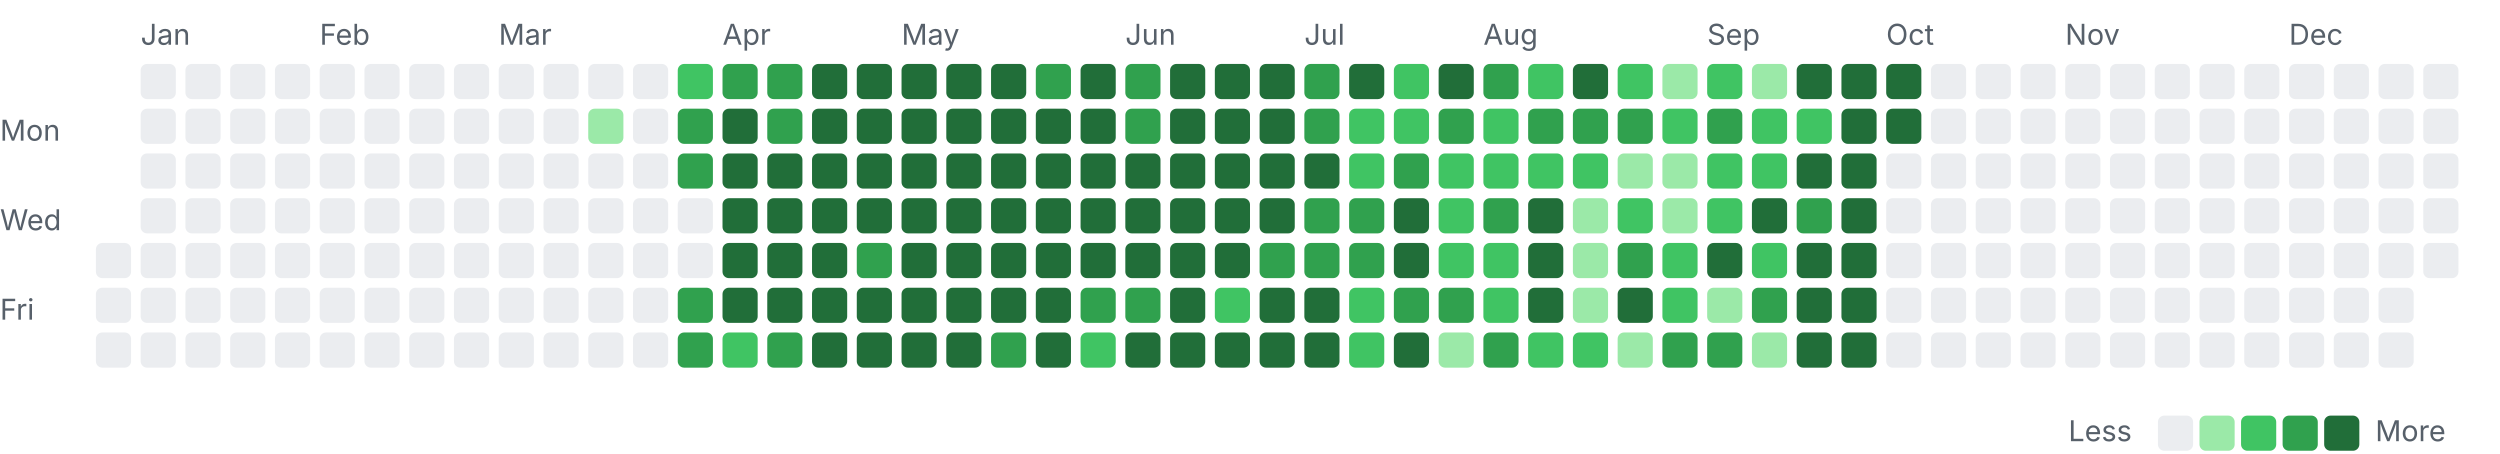
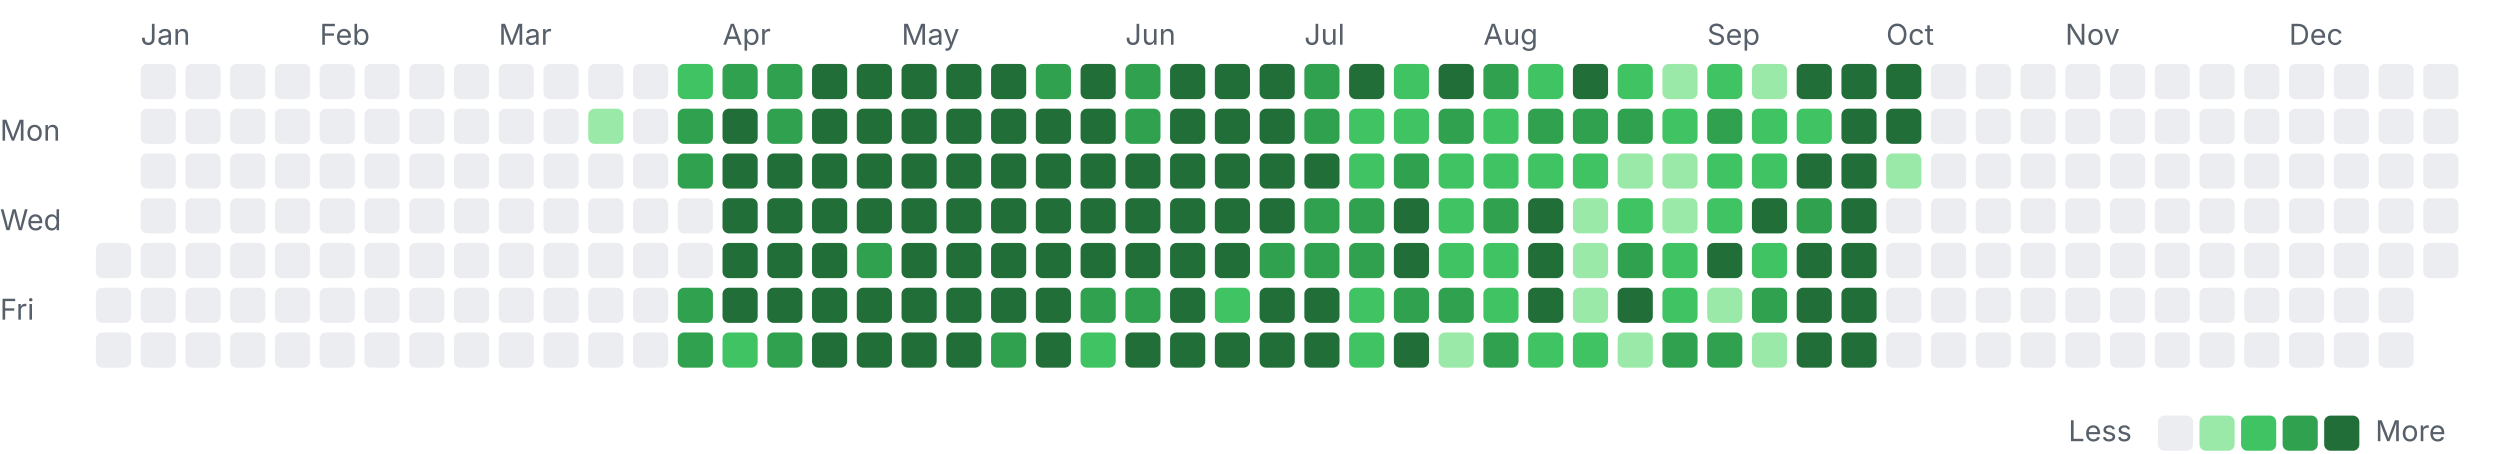
<svg xmlns="http://www.w3.org/2000/svg" width="782" height="142" viewBox="0 0 782 142">
  <style>.l0{fill:#ebedf0}.l1{fill:#9be9a8}.l2{fill:#40c463}.l3{fill:#30a14e}.l4{fill:#216e39} .lbl{fill:#57606a;font:9px -apple-system,Segoe UI,sans-serif}@media(prefers-color-scheme:dark){.l0{fill:#161b22}.l1{fill:#0e4429}.l2{fill:#006d32}.l3{fill:#26a641}.l4{fill:#39d353} .lbl{fill:#8b949e}}</style>
  <text class="lbl" x="44" y="14">Jan</text>
  <text class="lbl" x="100" y="14">Feb</text>
  <text class="lbl" x="156" y="14">Mar</text>
  <text class="lbl" x="226" y="14">Apr</text>
  <text class="lbl" x="282" y="14">May</text>
  <text class="lbl" x="352" y="14">Jun</text>
  <text class="lbl" x="408" y="14">Jul</text>
  <text class="lbl" x="464" y="14">Aug</text>
  <text class="lbl" x="534" y="14">Sep</text>
  <text class="lbl" x="590" y="14">Oct</text>
  <text class="lbl" x="646" y="14">Nov</text>
  <text class="lbl" x="716" y="14">Dec</text>
  <text class="lbl" x="0" y="44">Mon</text>
  <text class="lbl" x="0" y="72">Wed</text>
  <text class="lbl" x="0" y="100">Fri</text>
  <rect class="l0" x="30" y="76" width="11" height="11" rx="2" />
  <rect class="l0" x="30" y="90" width="11" height="11" rx="2" />
  <rect class="l0" x="30" y="104" width="11" height="11" rx="2" />
  <rect class="l0" x="44" y="20" width="11" height="11" rx="2" />
  <rect class="l0" x="44" y="34" width="11" height="11" rx="2" />
  <rect class="l0" x="44" y="48" width="11" height="11" rx="2" />
  <rect class="l0" x="44" y="62" width="11" height="11" rx="2" />
  <rect class="l0" x="44" y="76" width="11" height="11" rx="2" />
  <rect class="l0" x="44" y="90" width="11" height="11" rx="2" />
  <rect class="l0" x="44" y="104" width="11" height="11" rx="2" />
  <rect class="l0" x="58" y="20" width="11" height="11" rx="2" />
  <rect class="l0" x="58" y="34" width="11" height="11" rx="2" />
  <rect class="l0" x="58" y="48" width="11" height="11" rx="2" />
  <rect class="l0" x="58" y="62" width="11" height="11" rx="2" />
  <rect class="l0" x="58" y="76" width="11" height="11" rx="2" />
  <rect class="l0" x="58" y="90" width="11" height="11" rx="2" />
  <rect class="l0" x="58" y="104" width="11" height="11" rx="2" />
  <rect class="l0" x="72" y="20" width="11" height="11" rx="2" />
  <rect class="l0" x="72" y="34" width="11" height="11" rx="2" />
  <rect class="l0" x="72" y="48" width="11" height="11" rx="2" />
  <rect class="l0" x="72" y="62" width="11" height="11" rx="2" />
  <rect class="l0" x="72" y="76" width="11" height="11" rx="2" />
  <rect class="l0" x="72" y="90" width="11" height="11" rx="2" />
  <rect class="l0" x="72" y="104" width="11" height="11" rx="2" />
  <rect class="l0" x="86" y="20" width="11" height="11" rx="2" />
  <rect class="l0" x="86" y="34" width="11" height="11" rx="2" />
  <rect class="l0" x="86" y="48" width="11" height="11" rx="2" />
  <rect class="l0" x="86" y="62" width="11" height="11" rx="2" />
  <rect class="l0" x="86" y="76" width="11" height="11" rx="2" />
  <rect class="l0" x="86" y="90" width="11" height="11" rx="2" />
  <rect class="l0" x="86" y="104" width="11" height="11" rx="2" />
  <rect class="l0" x="100" y="20" width="11" height="11" rx="2" />
  <rect class="l0" x="100" y="34" width="11" height="11" rx="2" />
  <rect class="l0" x="100" y="48" width="11" height="11" rx="2" />
  <rect class="l0" x="100" y="62" width="11" height="11" rx="2" />
  <rect class="l0" x="100" y="76" width="11" height="11" rx="2" />
  <rect class="l0" x="100" y="90" width="11" height="11" rx="2" />
  <rect class="l0" x="100" y="104" width="11" height="11" rx="2" />
  <rect class="l0" x="114" y="20" width="11" height="11" rx="2" />
  <rect class="l0" x="114" y="34" width="11" height="11" rx="2" />
  <rect class="l0" x="114" y="48" width="11" height="11" rx="2" />
  <rect class="l0" x="114" y="62" width="11" height="11" rx="2" />
  <rect class="l0" x="114" y="76" width="11" height="11" rx="2" />
  <rect class="l0" x="114" y="90" width="11" height="11" rx="2" />
  <rect class="l0" x="114" y="104" width="11" height="11" rx="2" />
  <rect class="l0" x="128" y="20" width="11" height="11" rx="2" />
  <rect class="l0" x="128" y="34" width="11" height="11" rx="2" />
  <rect class="l0" x="128" y="48" width="11" height="11" rx="2" />
  <rect class="l0" x="128" y="62" width="11" height="11" rx="2" />
  <rect class="l0" x="128" y="76" width="11" height="11" rx="2" />
  <rect class="l0" x="128" y="90" width="11" height="11" rx="2" />
  <rect class="l0" x="128" y="104" width="11" height="11" rx="2" />
  <rect class="l0" x="142" y="20" width="11" height="11" rx="2" />
  <rect class="l0" x="142" y="34" width="11" height="11" rx="2" />
  <rect class="l0" x="142" y="48" width="11" height="11" rx="2" />
  <rect class="l0" x="142" y="62" width="11" height="11" rx="2" />
  <rect class="l0" x="142" y="76" width="11" height="11" rx="2" />
  <rect class="l0" x="142" y="90" width="11" height="11" rx="2" />
  <rect class="l0" x="142" y="104" width="11" height="11" rx="2" />
  <rect class="l0" x="156" y="20" width="11" height="11" rx="2" />
  <rect class="l0" x="156" y="34" width="11" height="11" rx="2" />
  <rect class="l0" x="156" y="48" width="11" height="11" rx="2" />
  <rect class="l0" x="156" y="62" width="11" height="11" rx="2" />
  <rect class="l0" x="156" y="76" width="11" height="11" rx="2" />
  <rect class="l0" x="156" y="90" width="11" height="11" rx="2" />
  <rect class="l0" x="156" y="104" width="11" height="11" rx="2" />
  <rect class="l0" x="170" y="20" width="11" height="11" rx="2" />
  <rect class="l0" x="170" y="34" width="11" height="11" rx="2" />
  <rect class="l0" x="170" y="48" width="11" height="11" rx="2" />
  <rect class="l0" x="170" y="62" width="11" height="11" rx="2" />
  <rect class="l0" x="170" y="76" width="11" height="11" rx="2" />
  <rect class="l0" x="170" y="90" width="11" height="11" rx="2" />
  <rect class="l0" x="170" y="104" width="11" height="11" rx="2" />
  <rect class="l0" x="184" y="20" width="11" height="11" rx="2" />
  <rect class="l1" x="184" y="34" width="11" height="11" rx="2" />
  <rect class="l0" x="184" y="48" width="11" height="11" rx="2" />
  <rect class="l0" x="184" y="62" width="11" height="11" rx="2" />
  <rect class="l0" x="184" y="76" width="11" height="11" rx="2" />
  <rect class="l0" x="184" y="90" width="11" height="11" rx="2" />
  <rect class="l0" x="184" y="104" width="11" height="11" rx="2" />
  <rect class="l0" x="198" y="20" width="11" height="11" rx="2" />
  <rect class="l0" x="198" y="34" width="11" height="11" rx="2" />
  <rect class="l0" x="198" y="48" width="11" height="11" rx="2" />
  <rect class="l0" x="198" y="62" width="11" height="11" rx="2" />
  <rect class="l0" x="198" y="76" width="11" height="11" rx="2" />
  <rect class="l0" x="198" y="90" width="11" height="11" rx="2" />
  <rect class="l0" x="198" y="104" width="11" height="11" rx="2" />
  <rect class="l2" x="212" y="20" width="11" height="11" rx="2" />
  <rect class="l3" x="212" y="34" width="11" height="11" rx="2" />
  <rect class="l3" x="212" y="48" width="11" height="11" rx="2" />
  <rect class="l0" x="212" y="62" width="11" height="11" rx="2" />
  <rect class="l0" x="212" y="76" width="11" height="11" rx="2" />
  <rect class="l3" x="212" y="90" width="11" height="11" rx="2" />
  <rect class="l3" x="212" y="104" width="11" height="11" rx="2" />
  <rect class="l3" x="226" y="20" width="11" height="11" rx="2" />
  <rect class="l4" x="226" y="34" width="11" height="11" rx="2" />
  <rect class="l4" x="226" y="48" width="11" height="11" rx="2" />
  <rect class="l4" x="226" y="62" width="11" height="11" rx="2" />
  <rect class="l4" x="226" y="76" width="11" height="11" rx="2" />
  <rect class="l4" x="226" y="90" width="11" height="11" rx="2" />
  <rect class="l2" x="226" y="104" width="11" height="11" rx="2" />
  <rect class="l3" x="240" y="20" width="11" height="11" rx="2" />
  <rect class="l3" x="240" y="34" width="11" height="11" rx="2" />
  <rect class="l4" x="240" y="48" width="11" height="11" rx="2" />
  <rect class="l4" x="240" y="62" width="11" height="11" rx="2" />
  <rect class="l4" x="240" y="76" width="11" height="11" rx="2" />
  <rect class="l4" x="240" y="90" width="11" height="11" rx="2" />
  <rect class="l3" x="240" y="104" width="11" height="11" rx="2" />
  <rect class="l4" x="254" y="20" width="11" height="11" rx="2" />
  <rect class="l4" x="254" y="34" width="11" height="11" rx="2" />
  <rect class="l4" x="254" y="48" width="11" height="11" rx="2" />
  <rect class="l4" x="254" y="62" width="11" height="11" rx="2" />
  <rect class="l4" x="254" y="76" width="11" height="11" rx="2" />
  <rect class="l4" x="254" y="90" width="11" height="11" rx="2" />
  <rect class="l4" x="254" y="104" width="11" height="11" rx="2" />
  <rect class="l4" x="268" y="20" width="11" height="11" rx="2" />
  <rect class="l4" x="268" y="34" width="11" height="11" rx="2" />
  <rect class="l4" x="268" y="48" width="11" height="11" rx="2" />
  <rect class="l4" x="268" y="62" width="11" height="11" rx="2" />
  <rect class="l3" x="268" y="76" width="11" height="11" rx="2" />
  <rect class="l4" x="268" y="90" width="11" height="11" rx="2" />
  <rect class="l4" x="268" y="104" width="11" height="11" rx="2" />
  <rect class="l4" x="282" y="20" width="11" height="11" rx="2" />
  <rect class="l4" x="282" y="34" width="11" height="11" rx="2" />
  <rect class="l4" x="282" y="48" width="11" height="11" rx="2" />
  <rect class="l4" x="282" y="62" width="11" height="11" rx="2" />
  <rect class="l4" x="282" y="76" width="11" height="11" rx="2" />
  <rect class="l4" x="282" y="90" width="11" height="11" rx="2" />
  <rect class="l4" x="282" y="104" width="11" height="11" rx="2" />
  <rect class="l4" x="296" y="20" width="11" height="11" rx="2" />
  <rect class="l4" x="296" y="34" width="11" height="11" rx="2" />
  <rect class="l4" x="296" y="48" width="11" height="11" rx="2" />
  <rect class="l4" x="296" y="62" width="11" height="11" rx="2" />
  <rect class="l4" x="296" y="76" width="11" height="11" rx="2" />
  <rect class="l4" x="296" y="90" width="11" height="11" rx="2" />
  <rect class="l4" x="296" y="104" width="11" height="11" rx="2" />
  <rect class="l4" x="310" y="20" width="11" height="11" rx="2" />
  <rect class="l4" x="310" y="34" width="11" height="11" rx="2" />
  <rect class="l4" x="310" y="48" width="11" height="11" rx="2" />
  <rect class="l4" x="310" y="62" width="11" height="11" rx="2" />
  <rect class="l4" x="310" y="76" width="11" height="11" rx="2" />
  <rect class="l4" x="310" y="90" width="11" height="11" rx="2" />
  <rect class="l3" x="310" y="104" width="11" height="11" rx="2" />
  <rect class="l3" x="324" y="20" width="11" height="11" rx="2" />
  <rect class="l4" x="324" y="34" width="11" height="11" rx="2" />
  <rect class="l4" x="324" y="48" width="11" height="11" rx="2" />
  <rect class="l4" x="324" y="62" width="11" height="11" rx="2" />
  <rect class="l4" x="324" y="76" width="11" height="11" rx="2" />
  <rect class="l4" x="324" y="90" width="11" height="11" rx="2" />
  <rect class="l4" x="324" y="104" width="11" height="11" rx="2" />
  <rect class="l4" x="338" y="20" width="11" height="11" rx="2" />
  <rect class="l4" x="338" y="34" width="11" height="11" rx="2" />
  <rect class="l4" x="338" y="48" width="11" height="11" rx="2" />
  <rect class="l4" x="338" y="62" width="11" height="11" rx="2" />
  <rect class="l4" x="338" y="76" width="11" height="11" rx="2" />
  <rect class="l3" x="338" y="90" width="11" height="11" rx="2" />
  <rect class="l2" x="338" y="104" width="11" height="11" rx="2" />
  <rect class="l3" x="352" y="20" width="11" height="11" rx="2" />
  <rect class="l3" x="352" y="34" width="11" height="11" rx="2" />
  <rect class="l4" x="352" y="48" width="11" height="11" rx="2" />
  <rect class="l4" x="352" y="62" width="11" height="11" rx="2" />
  <rect class="l4" x="352" y="76" width="11" height="11" rx="2" />
  <rect class="l3" x="352" y="90" width="11" height="11" rx="2" />
  <rect class="l4" x="352" y="104" width="11" height="11" rx="2" />
  <rect class="l4" x="366" y="20" width="11" height="11" rx="2" />
  <rect class="l4" x="366" y="34" width="11" height="11" rx="2" />
  <rect class="l4" x="366" y="48" width="11" height="11" rx="2" />
  <rect class="l4" x="366" y="62" width="11" height="11" rx="2" />
  <rect class="l4" x="366" y="76" width="11" height="11" rx="2" />
  <rect class="l4" x="366" y="90" width="11" height="11" rx="2" />
  <rect class="l4" x="366" y="104" width="11" height="11" rx="2" />
  <rect class="l4" x="380" y="20" width="11" height="11" rx="2" />
  <rect class="l4" x="380" y="34" width="11" height="11" rx="2" />
  <rect class="l4" x="380" y="48" width="11" height="11" rx="2" />
  <rect class="l4" x="380" y="62" width="11" height="11" rx="2" />
  <rect class="l4" x="380" y="76" width="11" height="11" rx="2" />
  <rect class="l2" x="380" y="90" width="11" height="11" rx="2" />
  <rect class="l4" x="380" y="104" width="11" height="11" rx="2" />
  <rect class="l4" x="394" y="20" width="11" height="11" rx="2" />
  <rect class="l4" x="394" y="34" width="11" height="11" rx="2" />
  <rect class="l4" x="394" y="48" width="11" height="11" rx="2" />
  <rect class="l4" x="394" y="62" width="11" height="11" rx="2" />
  <rect class="l3" x="394" y="76" width="11" height="11" rx="2" />
  <rect class="l4" x="394" y="90" width="11" height="11" rx="2" />
  <rect class="l4" x="394" y="104" width="11" height="11" rx="2" />
  <rect class="l3" x="408" y="20" width="11" height="11" rx="2" />
  <rect class="l3" x="408" y="34" width="11" height="11" rx="2" />
  <rect class="l4" x="408" y="48" width="11" height="11" rx="2" />
  <rect class="l3" x="408" y="62" width="11" height="11" rx="2" />
  <rect class="l3" x="408" y="76" width="11" height="11" rx="2" />
  <rect class="l4" x="408" y="90" width="11" height="11" rx="2" />
  <rect class="l4" x="408" y="104" width="11" height="11" rx="2" />
  <rect class="l4" x="422" y="20" width="11" height="11" rx="2" />
  <rect class="l2" x="422" y="34" width="11" height="11" rx="2" />
  <rect class="l2" x="422" y="48" width="11" height="11" rx="2" />
  <rect class="l3" x="422" y="62" width="11" height="11" rx="2" />
  <rect class="l3" x="422" y="76" width="11" height="11" rx="2" />
  <rect class="l2" x="422" y="90" width="11" height="11" rx="2" />
  <rect class="l2" x="422" y="104" width="11" height="11" rx="2" />
  <rect class="l2" x="436" y="20" width="11" height="11" rx="2" />
  <rect class="l2" x="436" y="34" width="11" height="11" rx="2" />
  <rect class="l3" x="436" y="48" width="11" height="11" rx="2" />
  <rect class="l4" x="436" y="62" width="11" height="11" rx="2" />
  <rect class="l4" x="436" y="76" width="11" height="11" rx="2" />
  <rect class="l3" x="436" y="90" width="11" height="11" rx="2" />
  <rect class="l4" x="436" y="104" width="11" height="11" rx="2" />
  <rect class="l4" x="450" y="20" width="11" height="11" rx="2" />
  <rect class="l3" x="450" y="34" width="11" height="11" rx="2" />
  <rect class="l2" x="450" y="48" width="11" height="11" rx="2" />
  <rect class="l2" x="450" y="62" width="11" height="11" rx="2" />
  <rect class="l2" x="450" y="76" width="11" height="11" rx="2" />
  <rect class="l3" x="450" y="90" width="11" height="11" rx="2" />
  <rect class="l1" x="450" y="104" width="11" height="11" rx="2" />
  <rect class="l3" x="464" y="20" width="11" height="11" rx="2" />
  <rect class="l2" x="464" y="34" width="11" height="11" rx="2" />
  <rect class="l2" x="464" y="48" width="11" height="11" rx="2" />
  <rect class="l3" x="464" y="62" width="11" height="11" rx="2" />
  <rect class="l2" x="464" y="76" width="11" height="11" rx="2" />
  <rect class="l2" x="464" y="90" width="11" height="11" rx="2" />
  <rect class="l3" x="464" y="104" width="11" height="11" rx="2" />
  <rect class="l2" x="478" y="20" width="11" height="11" rx="2" />
  <rect class="l3" x="478" y="34" width="11" height="11" rx="2" />
  <rect class="l2" x="478" y="48" width="11" height="11" rx="2" />
  <rect class="l4" x="478" y="62" width="11" height="11" rx="2" />
  <rect class="l4" x="478" y="76" width="11" height="11" rx="2" />
  <rect class="l4" x="478" y="90" width="11" height="11" rx="2" />
  <rect class="l2" x="478" y="104" width="11" height="11" rx="2" />
  <rect class="l4" x="492" y="20" width="11" height="11" rx="2" />
  <rect class="l3" x="492" y="34" width="11" height="11" rx="2" />
  <rect class="l2" x="492" y="48" width="11" height="11" rx="2" />
  <rect class="l1" x="492" y="62" width="11" height="11" rx="2" />
  <rect class="l1" x="492" y="76" width="11" height="11" rx="2" />
  <rect class="l1" x="492" y="90" width="11" height="11" rx="2" />
  <rect class="l2" x="492" y="104" width="11" height="11" rx="2" />
  <rect class="l2" x="506" y="20" width="11" height="11" rx="2" />
  <rect class="l3" x="506" y="34" width="11" height="11" rx="2" />
  <rect class="l1" x="506" y="48" width="11" height="11" rx="2" />
  <rect class="l2" x="506" y="62" width="11" height="11" rx="2" />
  <rect class="l3" x="506" y="76" width="11" height="11" rx="2" />
  <rect class="l4" x="506" y="90" width="11" height="11" rx="2" />
  <rect class="l1" x="506" y="104" width="11" height="11" rx="2" />
  <rect class="l1" x="520" y="20" width="11" height="11" rx="2" />
  <rect class="l2" x="520" y="34" width="11" height="11" rx="2" />
  <rect class="l1" x="520" y="48" width="11" height="11" rx="2" />
  <rect class="l1" x="520" y="62" width="11" height="11" rx="2" />
  <rect class="l2" x="520" y="76" width="11" height="11" rx="2" />
  <rect class="l2" x="520" y="90" width="11" height="11" rx="2" />
  <rect class="l3" x="520" y="104" width="11" height="11" rx="2" />
  <rect class="l2" x="534" y="20" width="11" height="11" rx="2" />
  <rect class="l3" x="534" y="34" width="11" height="11" rx="2" />
  <rect class="l2" x="534" y="48" width="11" height="11" rx="2" />
  <rect class="l2" x="534" y="62" width="11" height="11" rx="2" />
  <rect class="l4" x="534" y="76" width="11" height="11" rx="2" />
  <rect class="l1" x="534" y="90" width="11" height="11" rx="2" />
  <rect class="l3" x="534" y="104" width="11" height="11" rx="2" />
  <rect class="l1" x="548" y="20" width="11" height="11" rx="2" />
  <rect class="l2" x="548" y="34" width="11" height="11" rx="2" />
  <rect class="l2" x="548" y="48" width="11" height="11" rx="2" />
  <rect class="l4" x="548" y="62" width="11" height="11" rx="2" />
  <rect class="l2" x="548" y="76" width="11" height="11" rx="2" />
  <rect class="l3" x="548" y="90" width="11" height="11" rx="2" />
  <rect class="l1" x="548" y="104" width="11" height="11" rx="2" />
  <rect class="l4" x="562" y="20" width="11" height="11" rx="2" />
  <rect class="l2" x="562" y="34" width="11" height="11" rx="2" />
  <rect class="l4" x="562" y="48" width="11" height="11" rx="2" />
  <rect class="l3" x="562" y="62" width="11" height="11" rx="2" />
  <rect class="l4" x="562" y="76" width="11" height="11" rx="2" />
  <rect class="l4" x="562" y="90" width="11" height="11" rx="2" />
  <rect class="l4" x="562" y="104" width="11" height="11" rx="2" />
  <rect class="l4" x="576" y="20" width="11" height="11" rx="2" />
  <rect class="l4" x="576" y="34" width="11" height="11" rx="2" />
  <rect class="l4" x="576" y="48" width="11" height="11" rx="2" />
  <rect class="l4" x="576" y="62" width="11" height="11" rx="2" />
  <rect class="l4" x="576" y="76" width="11" height="11" rx="2" />
  <rect class="l4" x="576" y="90" width="11" height="11" rx="2" />
  <rect class="l4" x="576" y="104" width="11" height="11" rx="2" />
  <rect class="l4" x="590" y="20" width="11" height="11" rx="2" />
  <rect class="l4" x="590" y="34" width="11" height="11" rx="2" />
-   <rect class="l0" x="590" y="48" width="11" height="11" rx="2" />
+   <rect class="l1" x="590" y="48" width="11" height="11" rx="2" />
  <rect class="l0" x="590" y="62" width="11" height="11" rx="2" />
  <rect class="l0" x="590" y="76" width="11" height="11" rx="2" />
  <rect class="l0" x="590" y="90" width="11" height="11" rx="2" />
  <rect class="l0" x="590" y="104" width="11" height="11" rx="2" />
  <rect class="l0" x="604" y="20" width="11" height="11" rx="2" />
  <rect class="l0" x="604" y="34" width="11" height="11" rx="2" />
  <rect class="l0" x="604" y="48" width="11" height="11" rx="2" />
  <rect class="l0" x="604" y="62" width="11" height="11" rx="2" />
  <rect class="l0" x="604" y="76" width="11" height="11" rx="2" />
  <rect class="l0" x="604" y="90" width="11" height="11" rx="2" />
  <rect class="l0" x="604" y="104" width="11" height="11" rx="2" />
  <rect class="l0" x="618" y="20" width="11" height="11" rx="2" />
  <rect class="l0" x="618" y="34" width="11" height="11" rx="2" />
  <rect class="l0" x="618" y="48" width="11" height="11" rx="2" />
  <rect class="l0" x="618" y="62" width="11" height="11" rx="2" />
  <rect class="l0" x="618" y="76" width="11" height="11" rx="2" />
  <rect class="l0" x="618" y="90" width="11" height="11" rx="2" />
  <rect class="l0" x="618" y="104" width="11" height="11" rx="2" />
  <rect class="l0" x="632" y="20" width="11" height="11" rx="2" />
  <rect class="l0" x="632" y="34" width="11" height="11" rx="2" />
  <rect class="l0" x="632" y="48" width="11" height="11" rx="2" />
  <rect class="l0" x="632" y="62" width="11" height="11" rx="2" />
  <rect class="l0" x="632" y="76" width="11" height="11" rx="2" />
  <rect class="l0" x="632" y="90" width="11" height="11" rx="2" />
  <rect class="l0" x="632" y="104" width="11" height="11" rx="2" />
  <rect class="l0" x="646" y="20" width="11" height="11" rx="2" />
  <rect class="l0" x="646" y="34" width="11" height="11" rx="2" />
  <rect class="l0" x="646" y="48" width="11" height="11" rx="2" />
  <rect class="l0" x="646" y="62" width="11" height="11" rx="2" />
  <rect class="l0" x="646" y="76" width="11" height="11" rx="2" />
  <rect class="l0" x="646" y="90" width="11" height="11" rx="2" />
  <rect class="l0" x="646" y="104" width="11" height="11" rx="2" />
  <rect class="l0" x="660" y="20" width="11" height="11" rx="2" />
  <rect class="l0" x="660" y="34" width="11" height="11" rx="2" />
  <rect class="l0" x="660" y="48" width="11" height="11" rx="2" />
  <rect class="l0" x="660" y="62" width="11" height="11" rx="2" />
  <rect class="l0" x="660" y="76" width="11" height="11" rx="2" />
  <rect class="l0" x="660" y="90" width="11" height="11" rx="2" />
  <rect class="l0" x="660" y="104" width="11" height="11" rx="2" />
  <rect class="l0" x="674" y="20" width="11" height="11" rx="2" />
  <rect class="l0" x="674" y="34" width="11" height="11" rx="2" />
  <rect class="l0" x="674" y="48" width="11" height="11" rx="2" />
  <rect class="l0" x="674" y="62" width="11" height="11" rx="2" />
  <rect class="l0" x="674" y="76" width="11" height="11" rx="2" />
  <rect class="l0" x="674" y="90" width="11" height="11" rx="2" />
  <rect class="l0" x="674" y="104" width="11" height="11" rx="2" />
  <rect class="l0" x="688" y="20" width="11" height="11" rx="2" />
  <rect class="l0" x="688" y="34" width="11" height="11" rx="2" />
  <rect class="l0" x="688" y="48" width="11" height="11" rx="2" />
  <rect class="l0" x="688" y="62" width="11" height="11" rx="2" />
  <rect class="l0" x="688" y="76" width="11" height="11" rx="2" />
  <rect class="l0" x="688" y="90" width="11" height="11" rx="2" />
  <rect class="l0" x="688" y="104" width="11" height="11" rx="2" />
  <rect class="l0" x="702" y="20" width="11" height="11" rx="2" />
  <rect class="l0" x="702" y="34" width="11" height="11" rx="2" />
  <rect class="l0" x="702" y="48" width="11" height="11" rx="2" />
  <rect class="l0" x="702" y="62" width="11" height="11" rx="2" />
  <rect class="l0" x="702" y="76" width="11" height="11" rx="2" />
  <rect class="l0" x="702" y="90" width="11" height="11" rx="2" />
  <rect class="l0" x="702" y="104" width="11" height="11" rx="2" />
  <rect class="l0" x="716" y="20" width="11" height="11" rx="2" />
  <rect class="l0" x="716" y="34" width="11" height="11" rx="2" />
  <rect class="l0" x="716" y="48" width="11" height="11" rx="2" />
  <rect class="l0" x="716" y="62" width="11" height="11" rx="2" />
  <rect class="l0" x="716" y="76" width="11" height="11" rx="2" />
  <rect class="l0" x="716" y="90" width="11" height="11" rx="2" />
  <rect class="l0" x="716" y="104" width="11" height="11" rx="2" />
  <rect class="l0" x="730" y="20" width="11" height="11" rx="2" />
  <rect class="l0" x="730" y="34" width="11" height="11" rx="2" />
  <rect class="l0" x="730" y="48" width="11" height="11" rx="2" />
  <rect class="l0" x="730" y="62" width="11" height="11" rx="2" />
  <rect class="l0" x="730" y="76" width="11" height="11" rx="2" />
  <rect class="l0" x="730" y="90" width="11" height="11" rx="2" />
  <rect class="l0" x="730" y="104" width="11" height="11" rx="2" />
  <rect class="l0" x="744" y="20" width="11" height="11" rx="2" />
  <rect class="l0" x="744" y="34" width="11" height="11" rx="2" />
  <rect class="l0" x="744" y="48" width="11" height="11" rx="2" />
  <rect class="l0" x="744" y="62" width="11" height="11" rx="2" />
  <rect class="l0" x="744" y="76" width="11" height="11" rx="2" />
  <rect class="l0" x="744" y="90" width="11" height="11" rx="2" />
  <rect class="l0" x="744" y="104" width="11" height="11" rx="2" />
  <rect class="l0" x="758" y="20" width="11" height="11" rx="2" />
  <rect class="l0" x="758" y="34" width="11" height="11" rx="2" />
  <rect class="l0" x="758" y="48" width="11" height="11" rx="2" />
  <rect class="l0" x="758" y="62" width="11" height="11" rx="2" />
  <rect class="l0" x="758" y="76" width="11" height="11" rx="2" />
  <text class="lbl" x="647" y="138">Less</text>
  <rect class="l0" x="675" y="130" width="11" height="11" rx="2" />
  <rect class="l1" x="688" y="130" width="11" height="11" rx="2" />
  <rect class="l2" x="701" y="130" width="11" height="11" rx="2" />
  <rect class="l3" x="714" y="130" width="11" height="11" rx="2" />
  <rect class="l4" x="727" y="130" width="11" height="11" rx="2" />
  <text class="lbl" x="743" y="138">More</text>
</svg>
